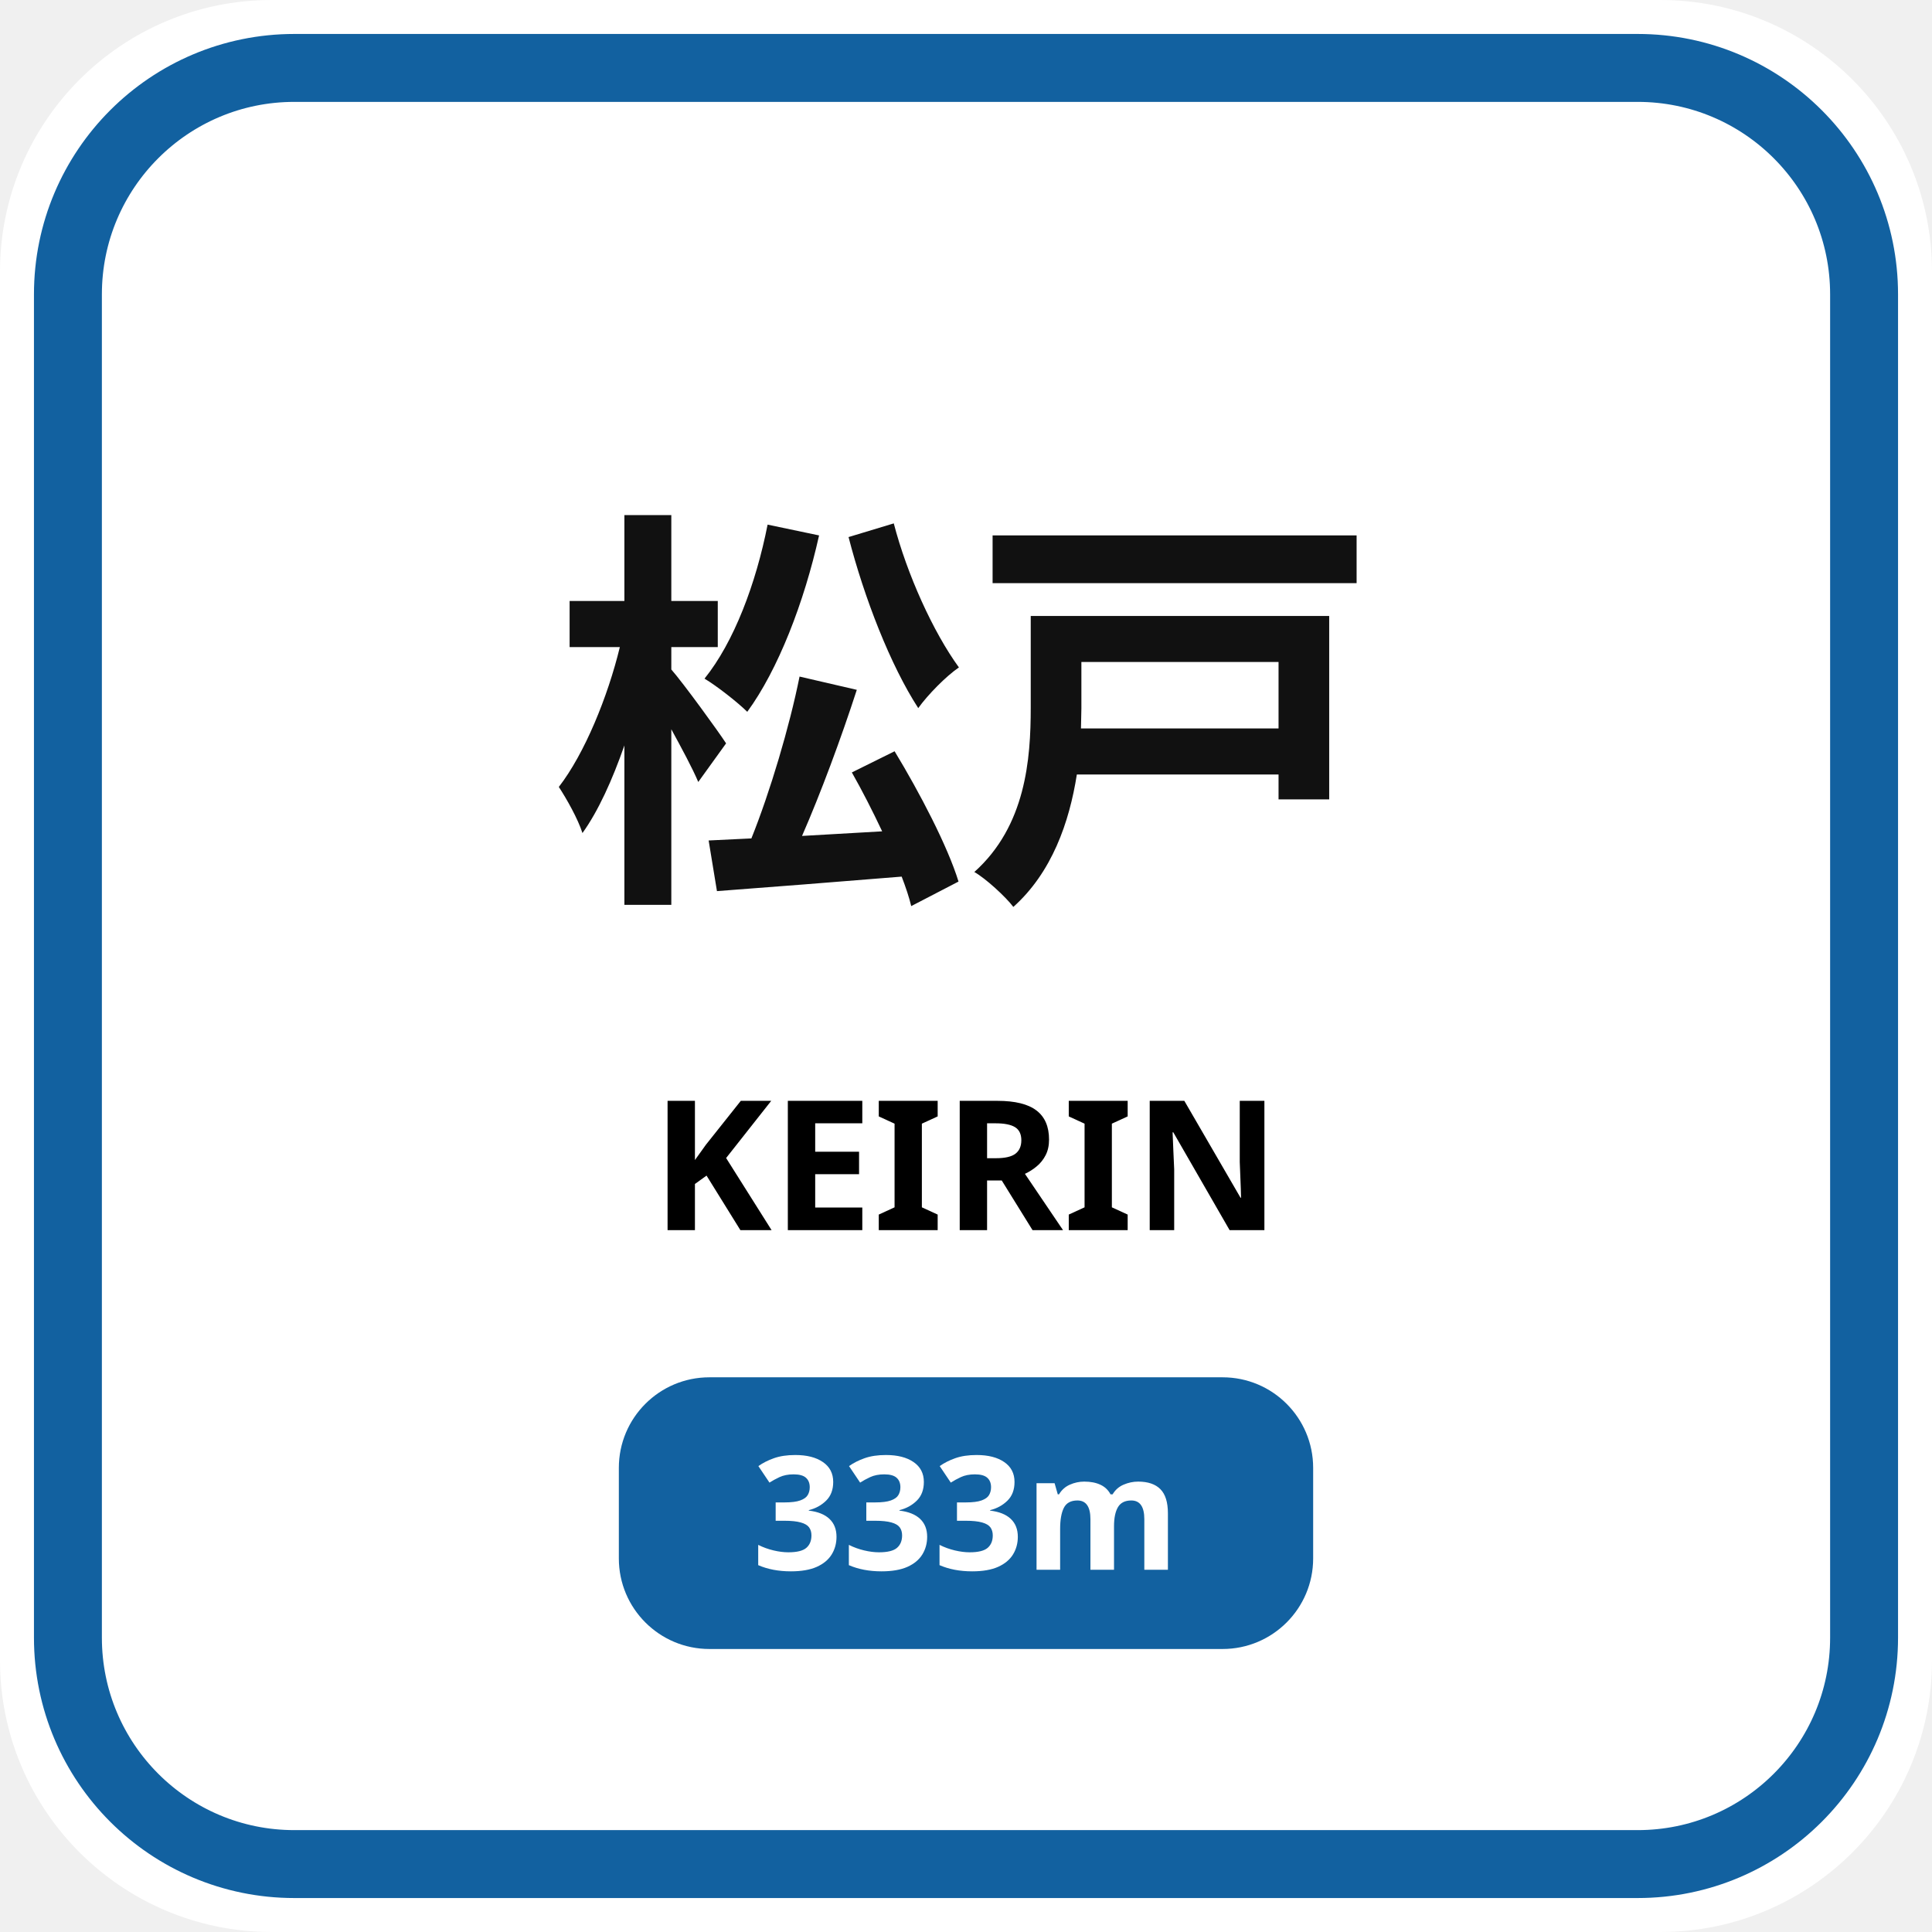
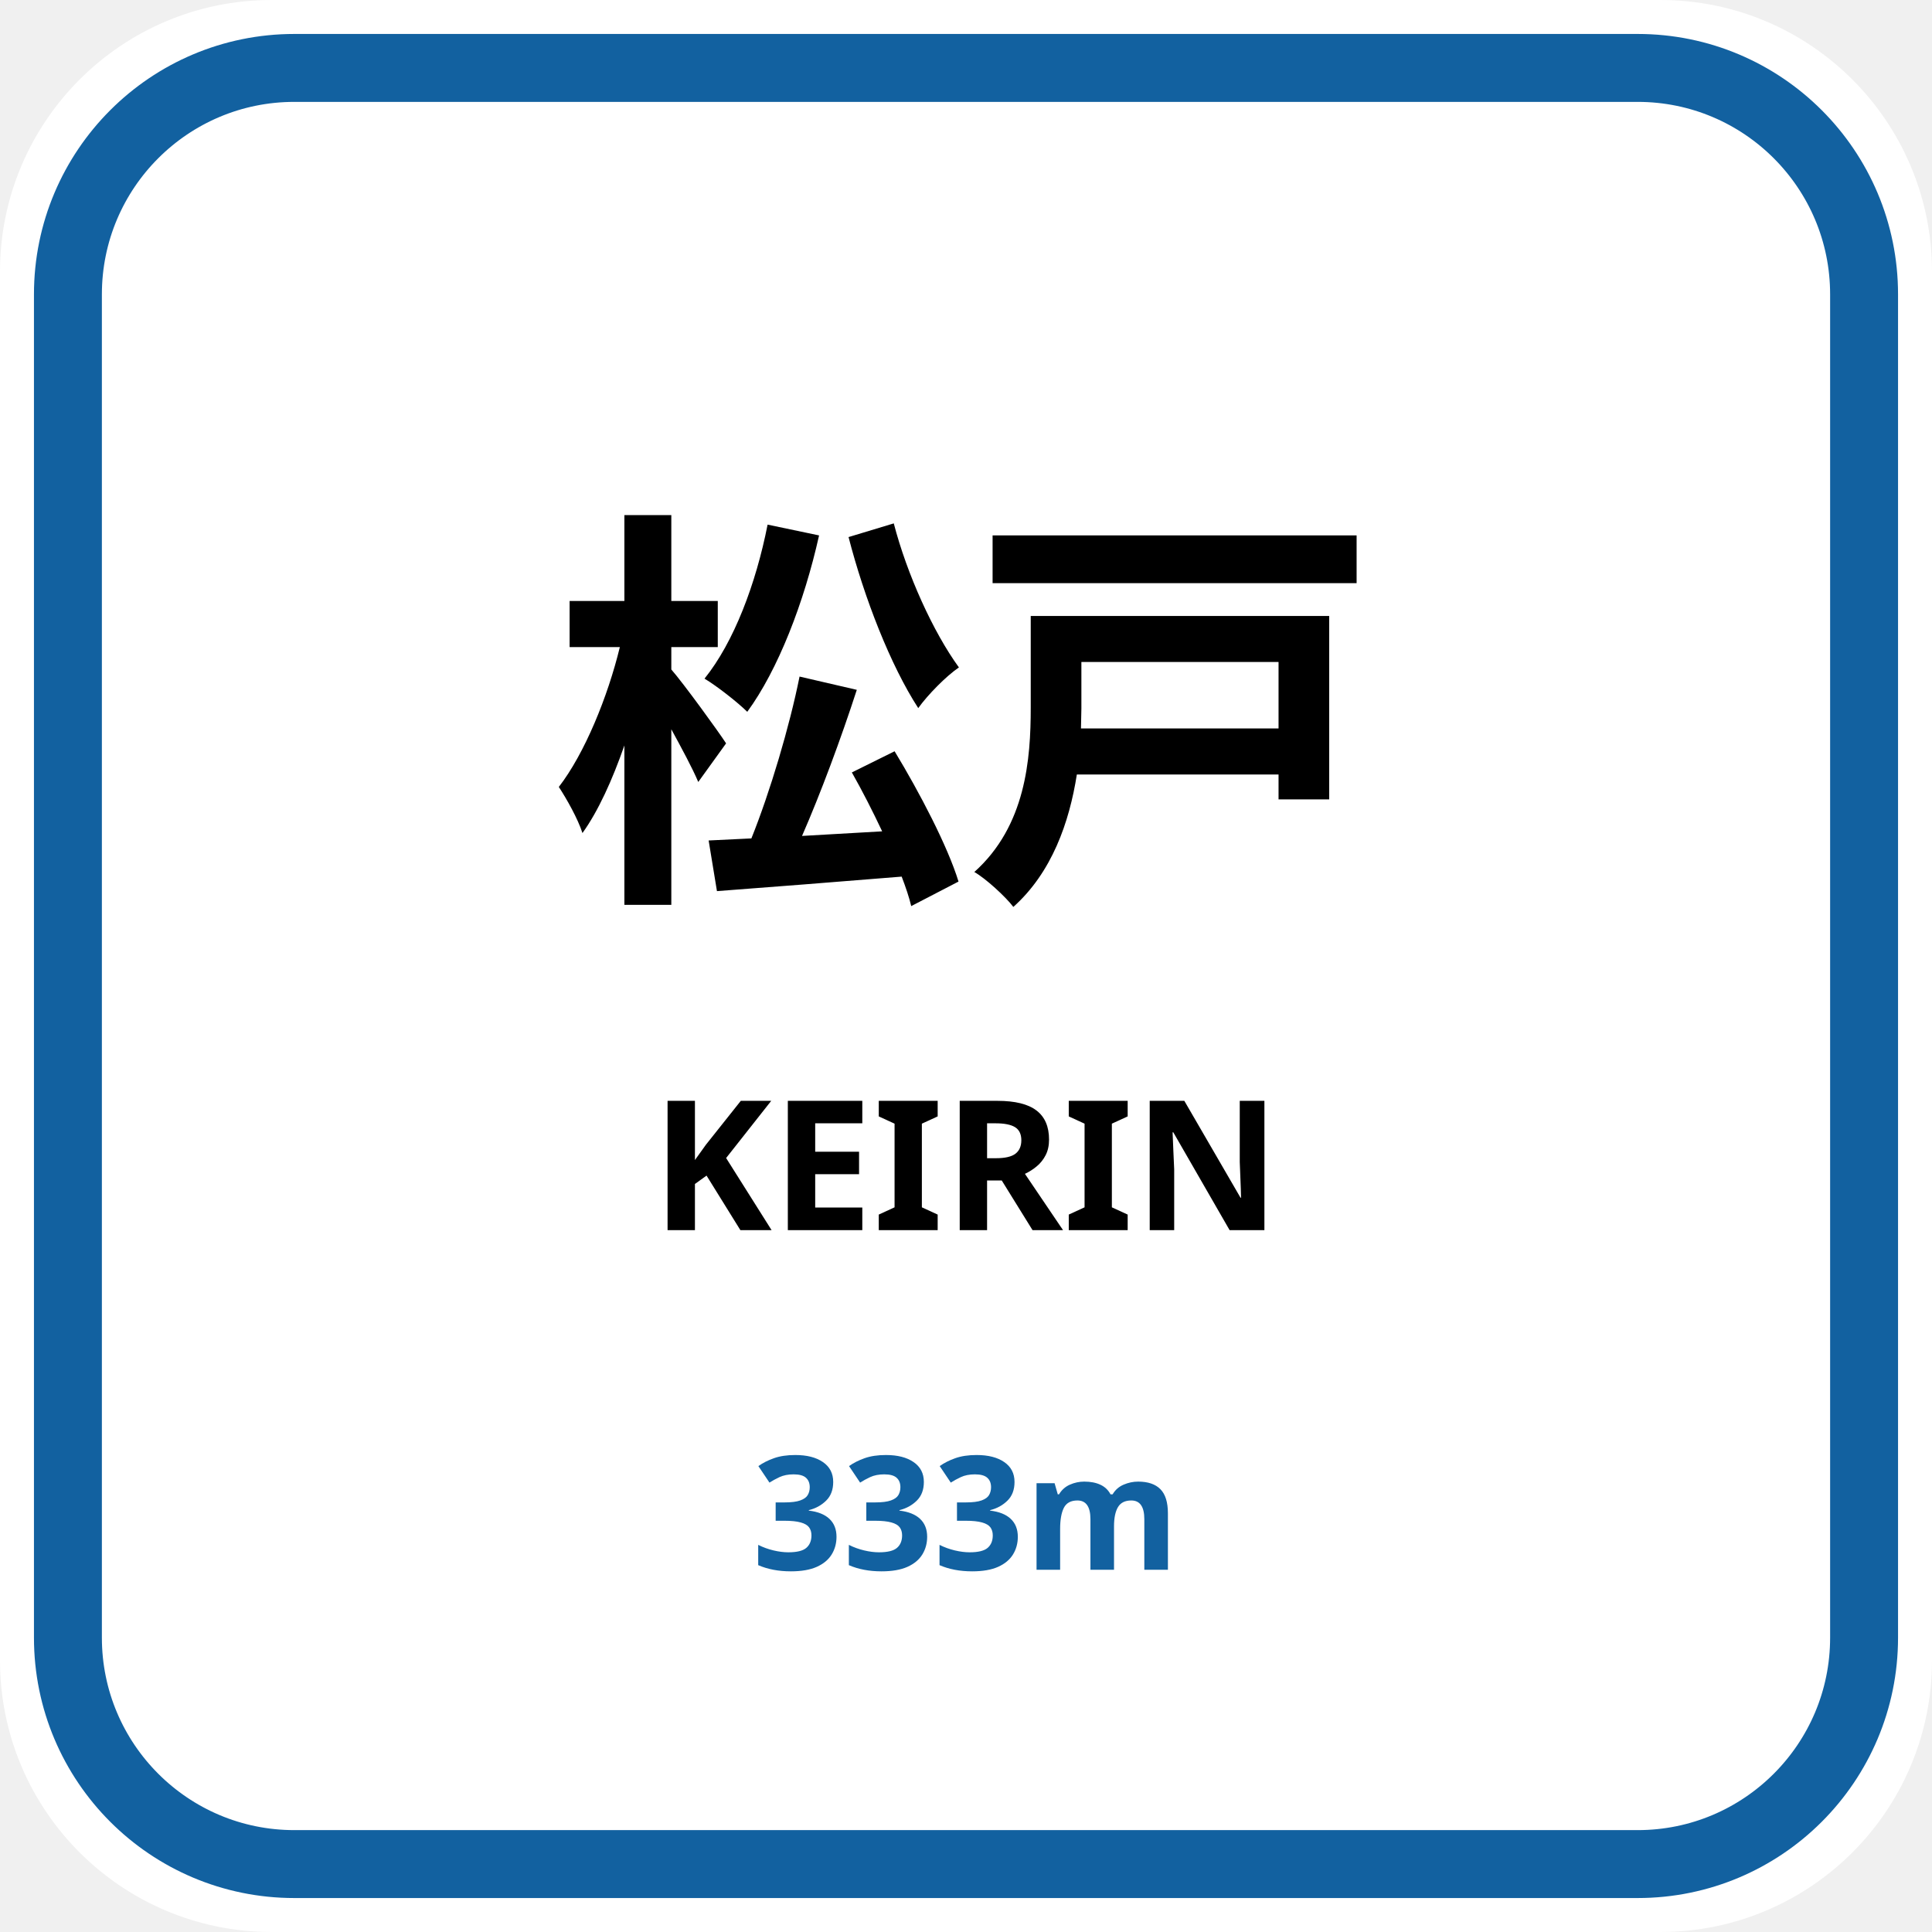
<svg xmlns="http://www.w3.org/2000/svg" viewBox="0 0 512 512">
  <rect width="512" height="512" rx="72" fill="white" />
  <rect x="18" y="18" width="476" height="476" rx="60" fill="none" stroke="#1261a0" stroke-width="18" />
-   <text x="256" y="230" text-anchor="middle" font-family="sans-serif" font-weight="800" font-size="110" fill="#111">松戸</text>
+   <text x="256" y="230" text-anchor="middle" font-family="sans-serif" font-weight="800" font-size="110">松戸</text>
  <text x="256" y="326" text-anchor="middle" font-family="sans-serif" font-weight="800" font-size="48">KEIRIN</text>
-   <rect x="164" y="365" width="184" height="72" rx="24" fill="#1261a0" />
-   <text x="256" y="416" text-anchor="middle" font-family="sans-serif" font-weight="900" font-size="42" fill="white">333m</text>
+   <text x="256" y="416" text-anchor="middle" font-family="sans-serif" font-weight="900" font-size="42" fill="#1261a0">333m</text>
</svg>
